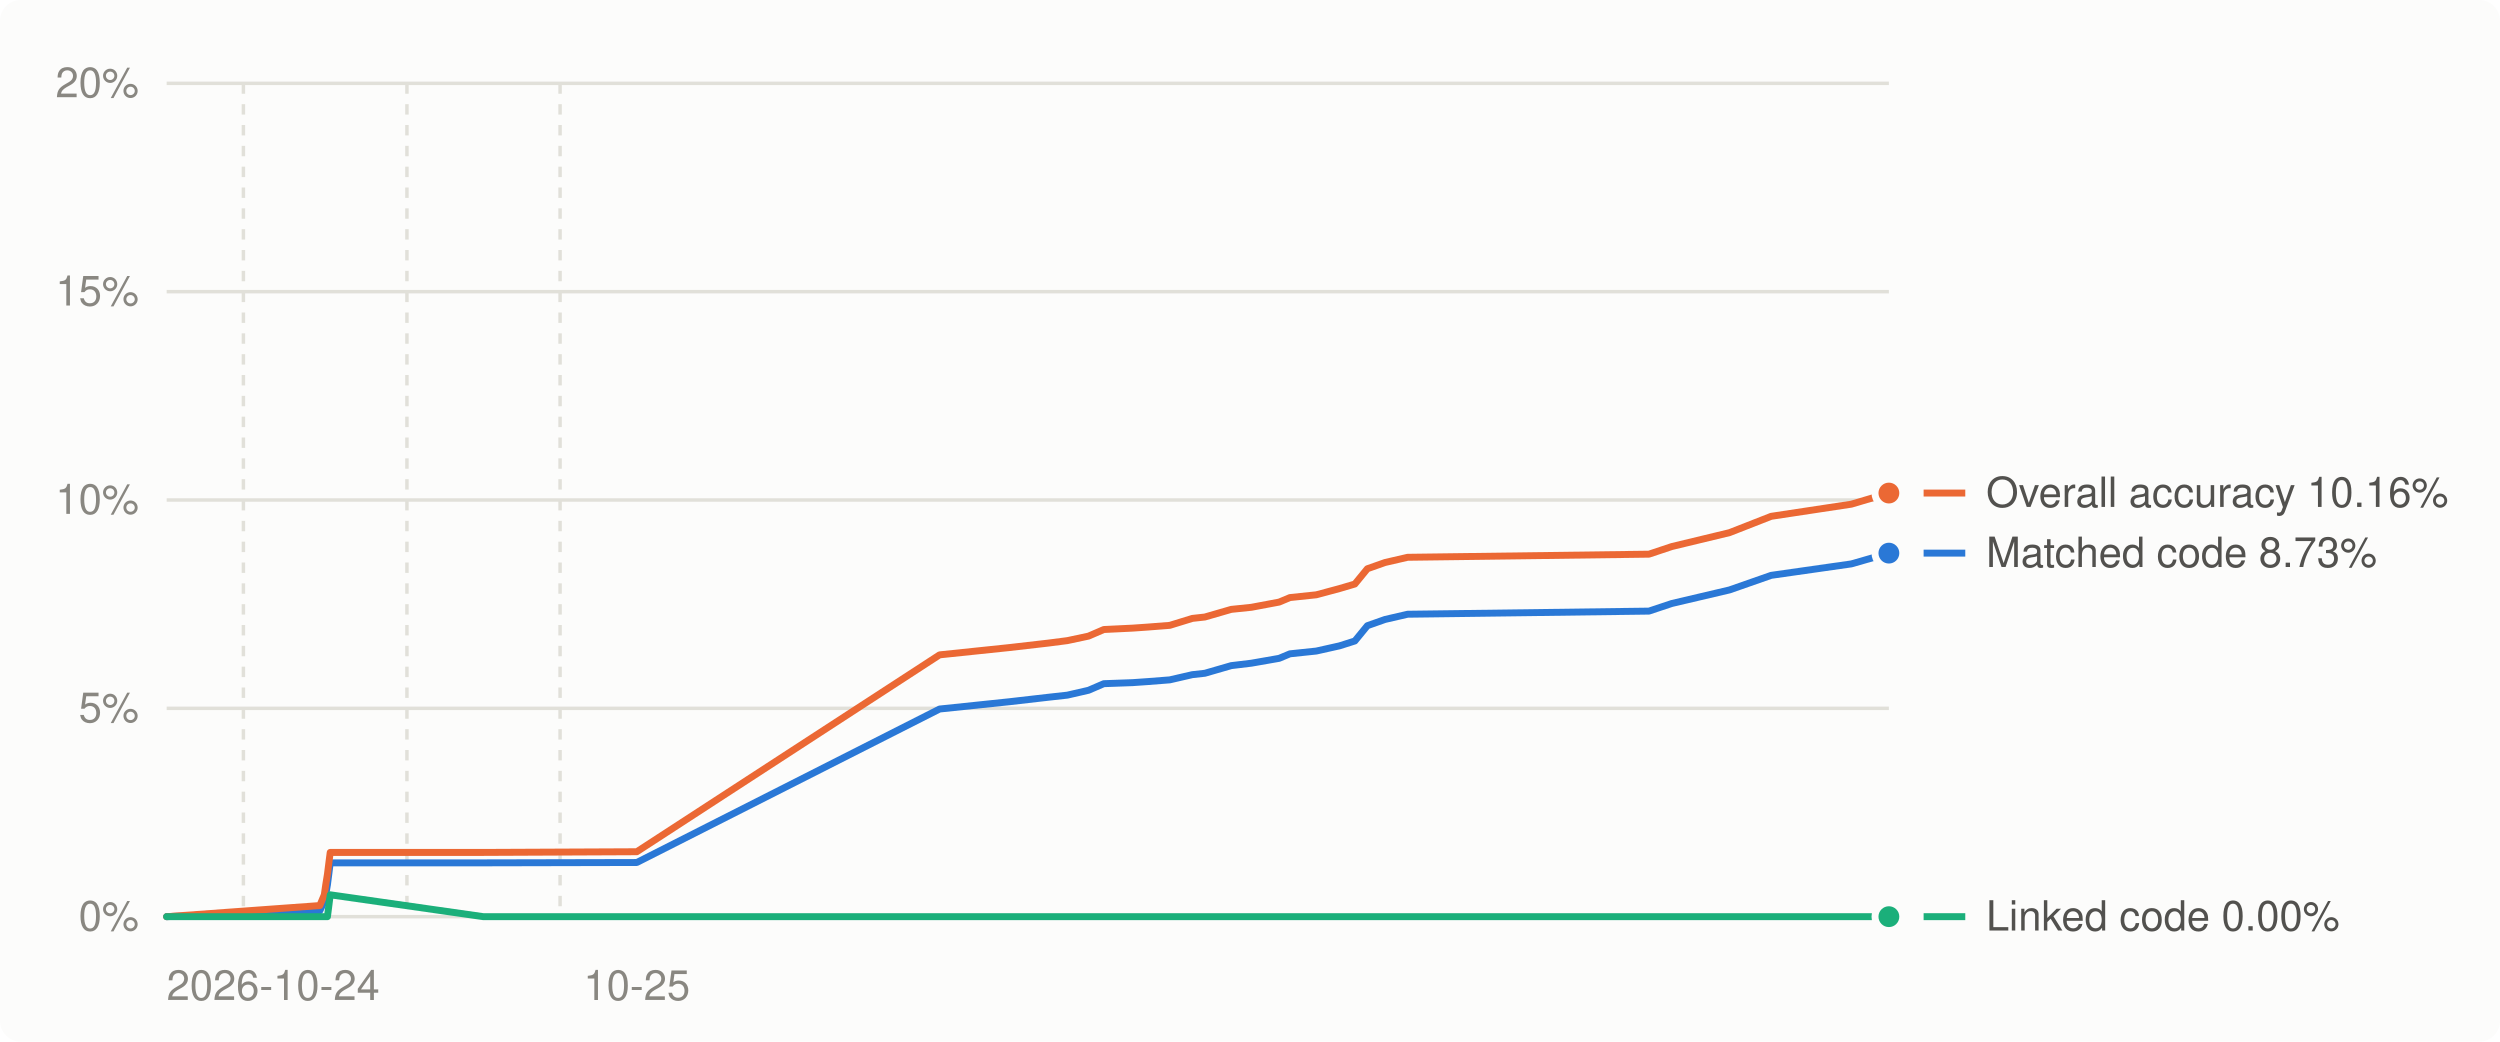
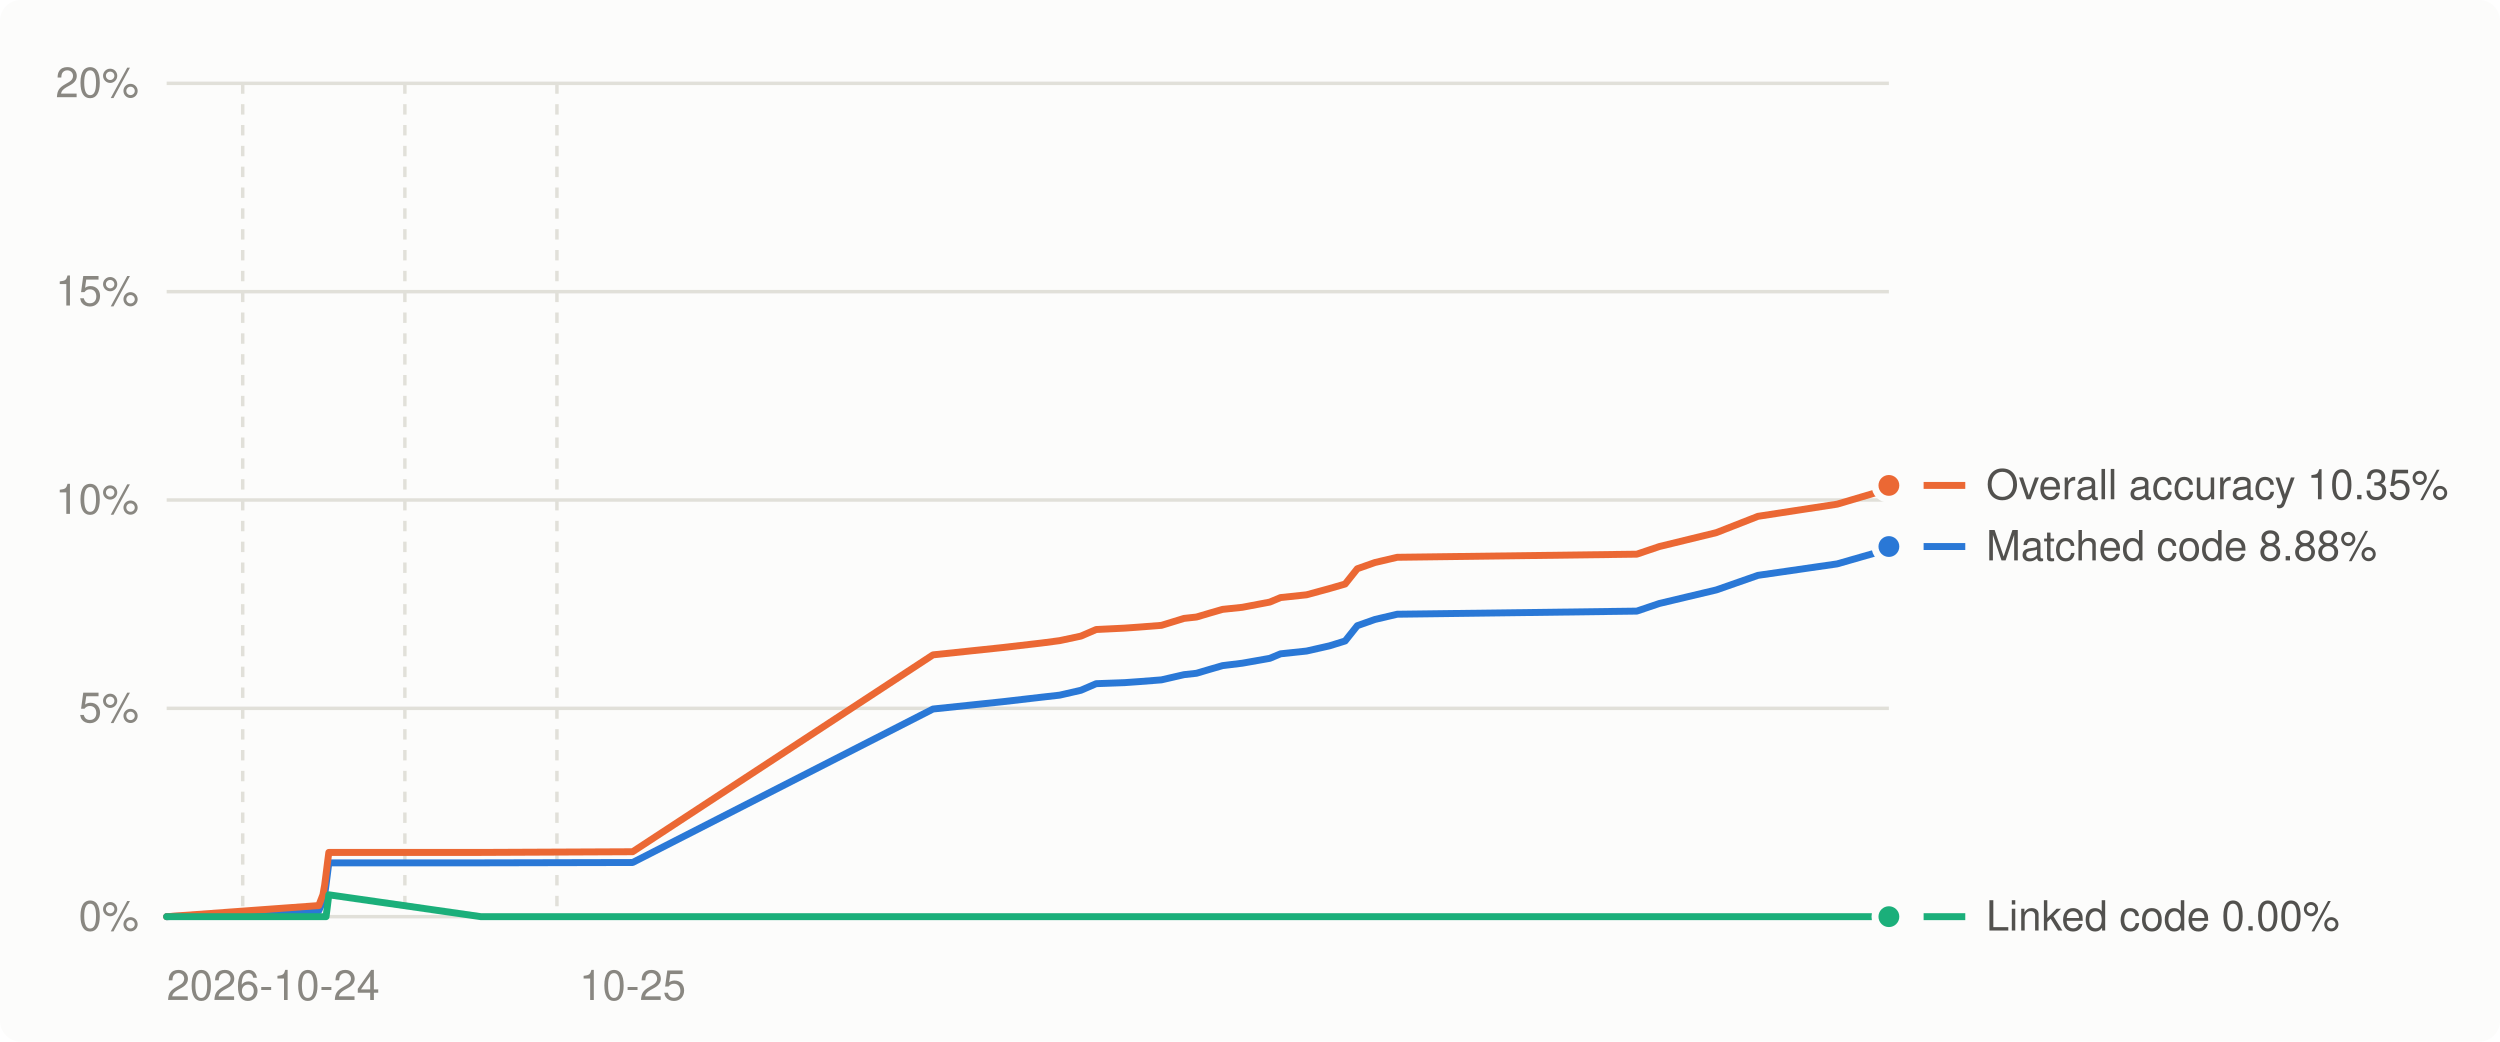
<svg xmlns="http://www.w3.org/2000/svg" viewBox="0 0 720 300" width="720" height="300" role="img" aria-label="Decompilation progress over time (USA)">
  <style>
.bg{fill:#fcfcfb}.grid{stroke:#e1e0d9}.muted{fill:#898781}.lbl{fill:#52514e}.ln0{stroke:#2a78d6}.dot0{fill:#2a78d6;stroke:#fcfcfb}.ln1{stroke:#eb6834}.dot1{fill:#eb6834;stroke:#fcfcfb}.ln2{stroke:#1baf7a}.dot2{fill:#1baf7a;stroke:#fcfcfb}
@media (prefers-color-scheme: dark){.bg{fill:#1a1a19}.grid{stroke:#2c2c2a}.muted{fill:#898781}.lbl{fill:#c3c2b7}.ln0{stroke:#3987e5}.dot0{fill:#3987e5;stroke:#1a1a19}.ln1{stroke:#d95926}.dot1{fill:#d95926;stroke:#1a1a19}.ln2{stroke:#199e70}.dot2{fill:#199e70;stroke:#1a1a19}}
text{font:12px -apple-system,BlinkMacSystemFont,'Segoe UI',Helvetica,Arial,sans-serif}
</style>
  <rect class="bg" width="720" height="300" rx="6" />
  <line x1="48" x2="544" y1="264.0" y2="264.0" class="grid" stroke-width="1" />
  <text x="40" y="268.0" class="muted" text-anchor="end">0%</text>
  <line x1="48" x2="544" y1="204.0" y2="204.0" class="grid" stroke-width="1" />
  <text x="40" y="208.0" class="muted" text-anchor="end">5%</text>
  <line x1="48" x2="544" y1="144.0" y2="144.0" class="grid" stroke-width="1" />
  <text x="40" y="148.0" class="muted" text-anchor="end">10%</text>
  <line x1="48" x2="544" y1="84.0" y2="84.0" class="grid" stroke-width="1" />
  <text x="40" y="88.0" class="muted" text-anchor="end">15%</text>
  <line x1="48" x2="544" y1="24.0" y2="24.0" class="grid" stroke-width="1" />
  <text x="40" y="28.0" class="muted" text-anchor="end">20%</text>
-   <line x1="70.1" x2="70.1" y1="24" y2="264" class="grid" stroke-width="1" stroke-dasharray="3 3" />
-   <line x1="117.2" x2="117.2" y1="24" y2="264" class="grid" stroke-width="1" stroke-dasharray="3 3" />
-   <line x1="161.3" x2="161.3" y1="24" y2="264" class="grid" stroke-width="1" stroke-dasharray="3 3" />
+   <line x1="69.9" x2="69.9" y1="24" y2="264" class="grid" stroke-width="1" stroke-dasharray="3 3" />
+   <line x1="116.6" x2="116.6" y1="24" y2="264" class="grid" stroke-width="1" stroke-dasharray="3 3" />
+   <line x1="160.4" x2="160.4" y1="24" y2="264" class="grid" stroke-width="1" stroke-dasharray="3 3" />
  <text class="muted" x="48.0" y="288" text-anchor="start">2026-10-24</text>
-   <text class="muted" x="183.4" y="288" text-anchor="middle">10-25</text>
-   <polyline points="48.0,264.0 92.1,262.3 93.4,259.6 93.8,257.7 94.3,254.8 94.7,251.7 95.1,248.5 139.2,248.5 183.4,248.4 270.6,204.2 290.7,202.1 302.0,200.8 307.4,200.2 313.5,198.8 317.9,196.9 326.2,196.6 330.5,196.3 336.9,195.8 343.4,194.3 347.0,193.9 350.8,192.8 354.6,191.7 360.4,191.0 368.4,189.6 371.5,188.3 379.1,187.5 385.8,186.0 390.2,184.6 393.8,180.2 398.9,178.4 405.4,176.9 474.9,176.0 481.5,173.8 498.1,169.9 510.1,165.7 533.2,162.4 544.0,159.3" fill="none" class="ln0" stroke-width="2" stroke-linejoin="round" stroke-linecap="round" />
-   <polyline points="48.0,264.0 92.1,260.8 93.4,257.7 93.8,254.9 94.3,251.8 94.7,248.6 95.1,245.5 139.2,245.5 183.4,245.3 270.6,188.6 290.7,186.5 302.0,185.2 307.4,184.5 313.5,183.2 317.9,181.3 326.2,180.9 330.5,180.6 336.9,180.1 343.4,178.1 347.0,177.7 350.8,176.6 354.6,175.5 360.4,174.9 368.4,173.4 371.5,172.1 379.1,171.3 385.8,169.5 390.2,168.2 393.8,163.8 398.9,162.0 405.4,160.5 474.9,159.6 481.5,157.4 498.1,153.4 510.1,148.7 533.2,145.2 544.0,142.0" fill="none" class="ln1" stroke-width="2" stroke-linejoin="round" stroke-linecap="round" />
-   <polyline points="48.0,264.0 92.1,264.0 93.4,264.0 93.8,264.0 94.3,264.0 94.7,260.9 95.1,257.7 139.2,264.0 183.4,264.0 270.6,264.0 290.7,264.0 302.0,264.0 307.4,264.0 313.5,264.0 317.9,264.0 326.2,264.0 330.5,264.0 336.9,264.0 343.4,264.0 347.0,264.0 350.8,264.0 354.6,264.0 360.4,264.0 368.4,264.0 371.5,264.0 379.1,264.0 385.8,264.0 390.2,264.0 393.8,264.0 398.9,264.0 405.4,264.0 474.9,264.0 481.5,264.0 498.1,264.0 510.1,264.0 533.2,264.0 544.0,264.0" fill="none" class="ln2" stroke-width="2" stroke-linejoin="round" stroke-linecap="round" />
-   <circle cx="544.0" cy="159.3" r="4" class="dot0" stroke-width="2" />
-   <circle cx="544.0" cy="142.0" r="4" class="dot1" stroke-width="2" />
+   <text class="muted" x="182.2" y="288" text-anchor="middle">10-25</text>
+   <polyline points="48.0,264.0 91.8,262.3 93.0,259.6 93.5,257.7 93.9,254.8 94.3,251.7 94.7,248.5 138.5,248.5 182.2,248.4 268.7,204.2 288.7,202.1 299.9,200.8 305.2,200.2 311.3,198.8 315.7,196.9 323.9,196.6 328.1,196.3 334.5,195.8 341.0,194.3 344.6,193.9 348.3,192.8 352.1,191.7 357.8,191.0 365.7,189.6 368.8,188.3 376.3,187.5 382.9,186.0 387.4,184.6 390.9,180.2 396.0,178.4 402.4,176.9 471.4,176.0 477.9,173.8 494.3,169.9 506.3,165.7 529.1,162.4 539.9,159.3 544.0,157.4" fill="none" class="ln0" stroke-width="2" stroke-linejoin="round" stroke-linecap="round" />
+   <polyline points="48.0,264.0 91.8,260.8 93.0,257.7 93.5,254.9 93.9,251.8 94.3,248.6 94.7,245.5 138.5,245.5 182.2,245.3 268.7,188.6 288.7,186.5 299.9,185.2 305.2,184.5 311.3,183.2 315.7,181.3 323.9,180.9 328.1,180.6 334.5,180.1 341.0,178.1 344.6,177.7 348.3,176.6 352.1,175.5 357.8,174.9 365.7,173.4 368.8,172.1 376.3,171.3 382.9,169.5 387.4,168.2 390.9,163.8 396.0,162.0 402.4,160.5 471.4,159.6 477.9,157.4 494.3,153.4 506.3,148.7 529.1,145.2 539.9,142.0 544.0,139.8" fill="none" class="ln1" stroke-width="2" stroke-linejoin="round" stroke-linecap="round" />
+   <polyline points="48.0,264.0 91.8,264.0 93.0,264.0 93.5,264.0 93.9,264.0 94.3,260.9 94.7,257.7 138.5,264.0 182.2,264.0 268.7,264.0 288.7,264.0 299.9,264.0 305.2,264.0 311.3,264.0 315.7,264.0 323.9,264.0 328.1,264.0 334.5,264.0 341.0,264.0 344.6,264.0 348.3,264.0 352.1,264.0 357.8,264.0 365.7,264.0 368.8,264.0 376.3,264.0 382.9,264.0 387.4,264.0 390.9,264.0 396.0,264.0 402.4,264.0 471.4,264.0 477.9,264.0 494.3,264.0 506.3,264.0 529.1,264.0 539.9,264.0 544.0,264.0" fill="none" class="ln2" stroke-width="2" stroke-linejoin="round" stroke-linecap="round" />
+   <circle cx="544.0" cy="157.4" r="4" class="dot0" stroke-width="2" />
+   <circle cx="544.0" cy="139.8" r="4" class="dot1" stroke-width="2" />
  <circle cx="544.0" cy="264.0" r="4" class="dot2" stroke-width="2" />
  <line x1="554" x2="566" y1="264.0" y2="264.0" class="ln2" stroke-width="2" />
  <text class="lbl" x="572" y="268.0">Linked code 0.00%</text>
-   <line x1="554" x2="566" y1="159.3" y2="159.3" class="ln0" stroke-width="2" />
-   <text class="lbl" x="572" y="163.3">Matched code 8.73%</text>
-   <line x1="554" x2="566" y1="142.0" y2="142.0" class="ln1" stroke-width="2" />
-   <text class="lbl" x="572" y="146.0">Overall accuracy 10.16%</text>
+   <line x1="554" x2="566" y1="157.4" y2="157.4" class="ln0" stroke-width="2" />
+   <text class="lbl" x="572" y="161.4">Matched code 8.88%</text>
+   <line x1="554" x2="566" y1="139.8" y2="139.8" class="ln1" stroke-width="2" />
+   <text class="lbl" x="572" y="143.8">Overall accuracy 10.35%</text>
</svg>
